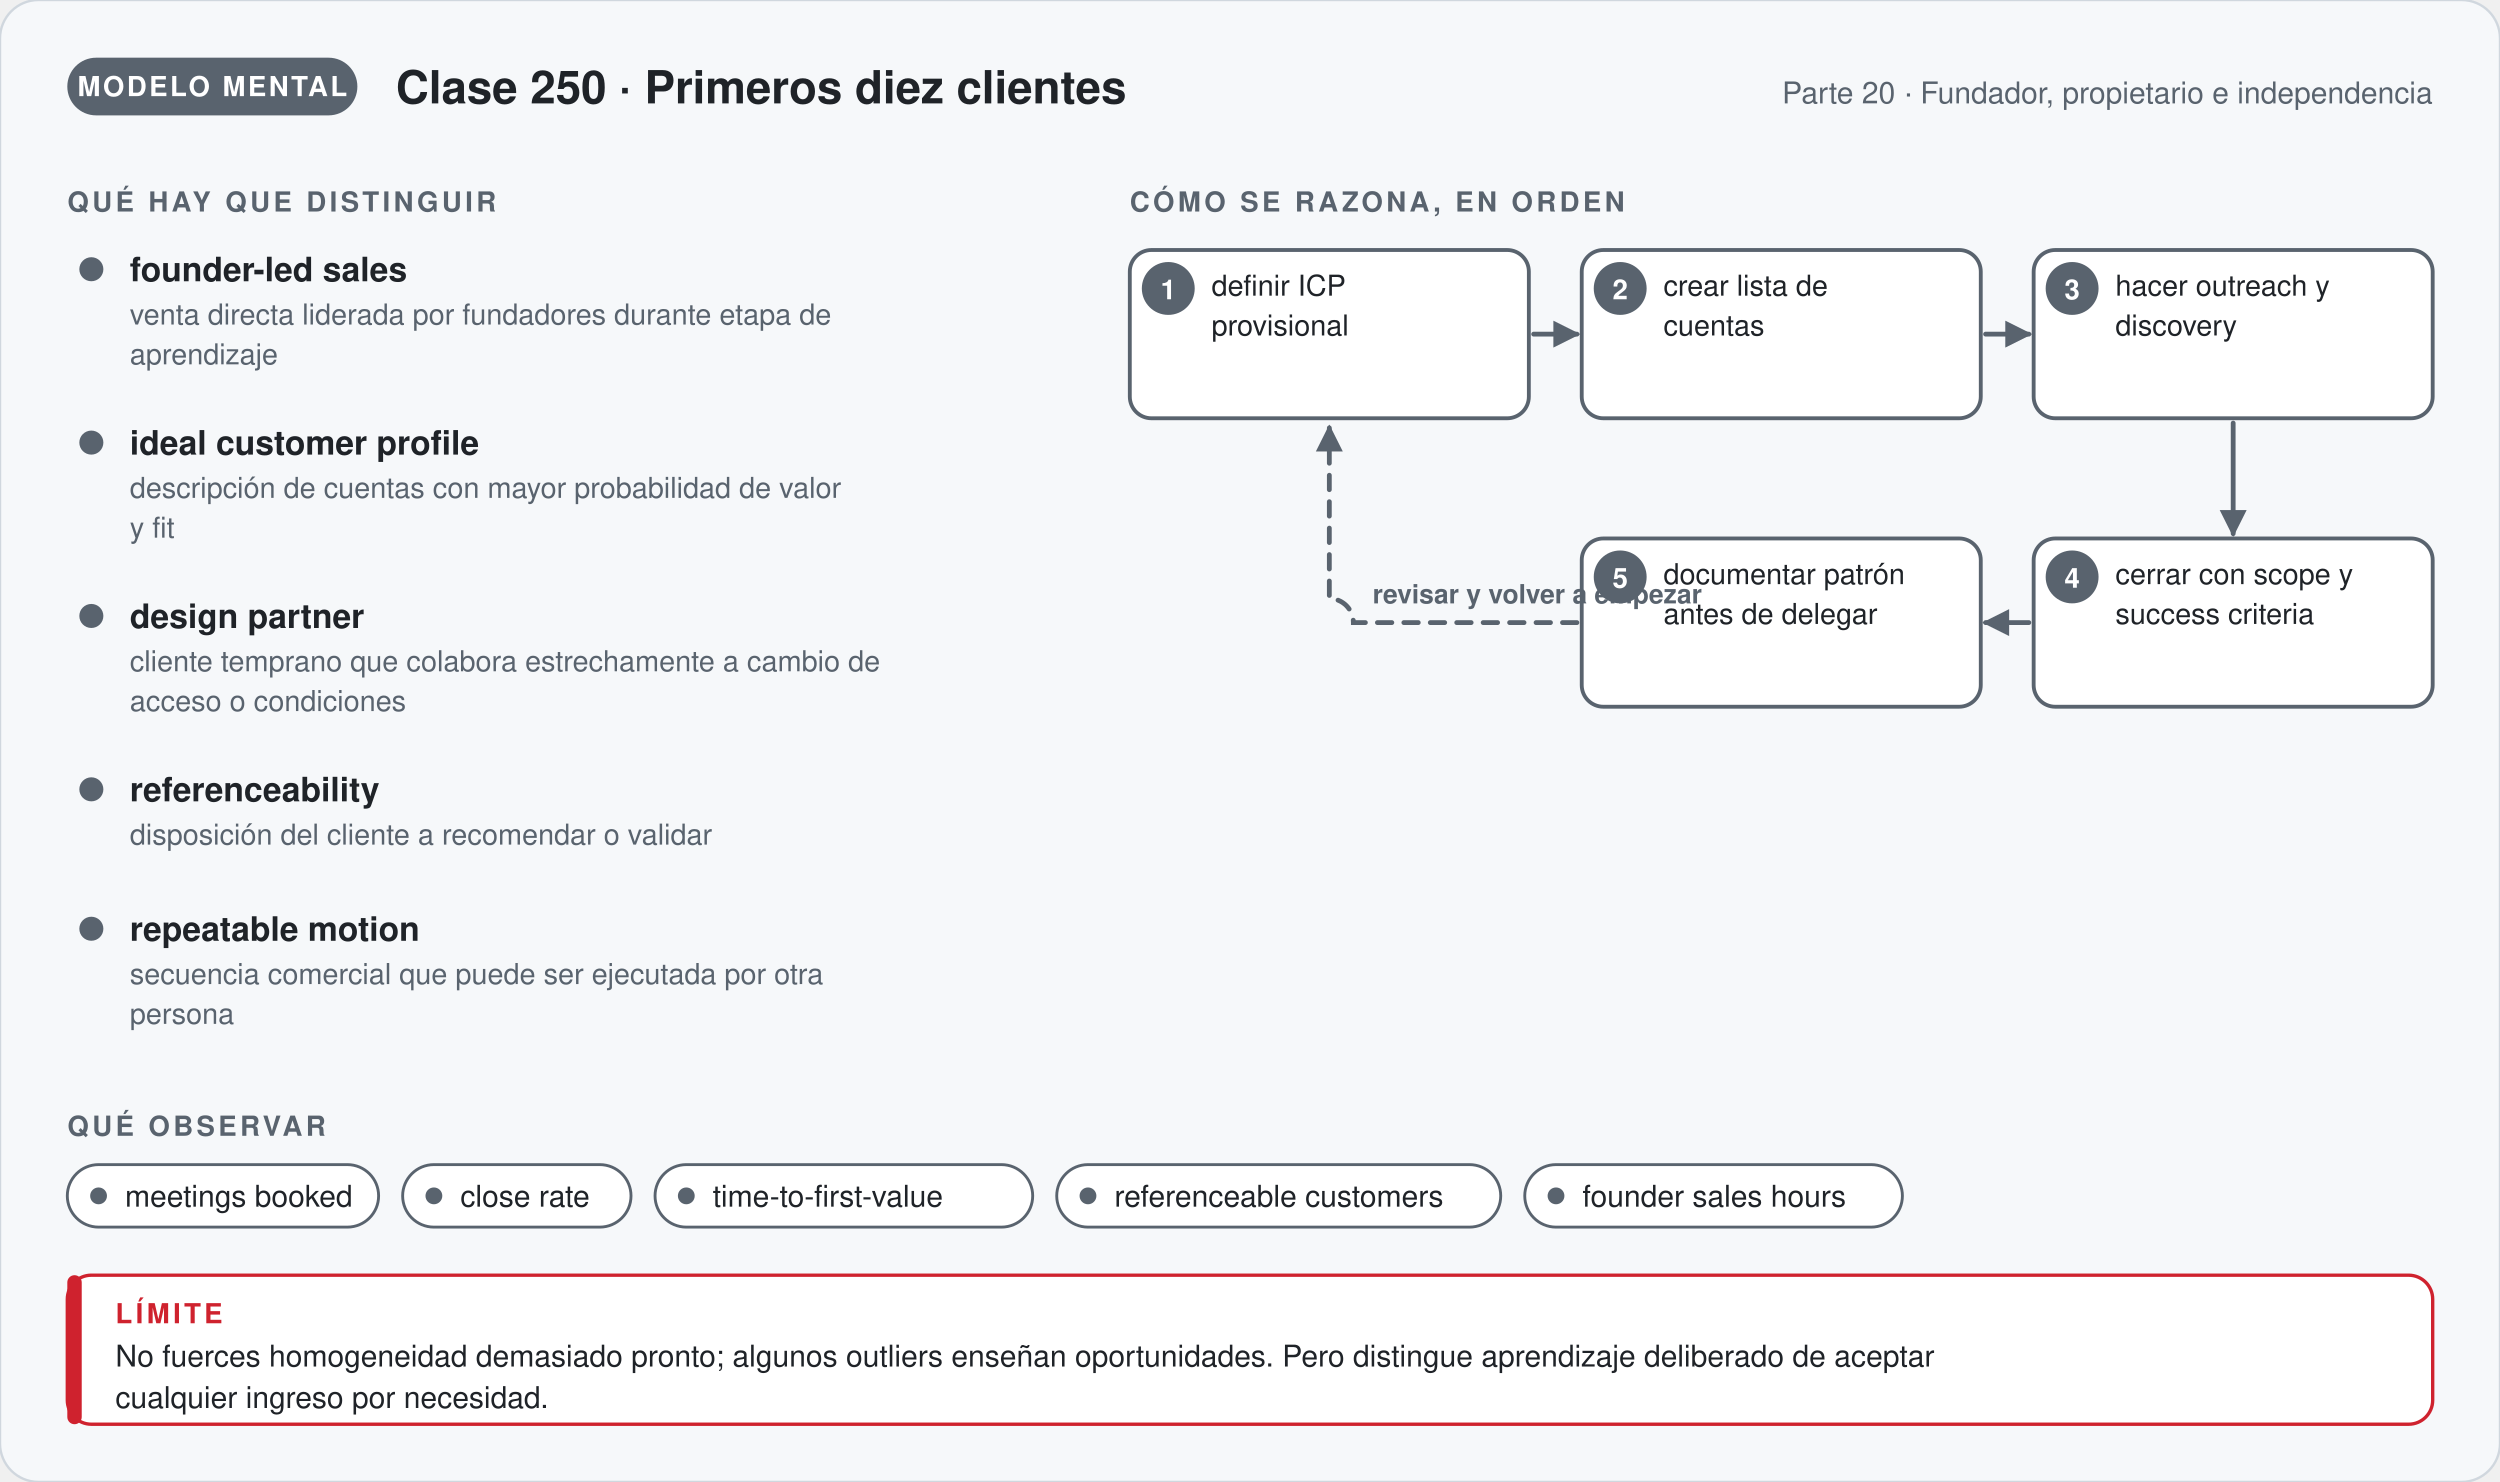
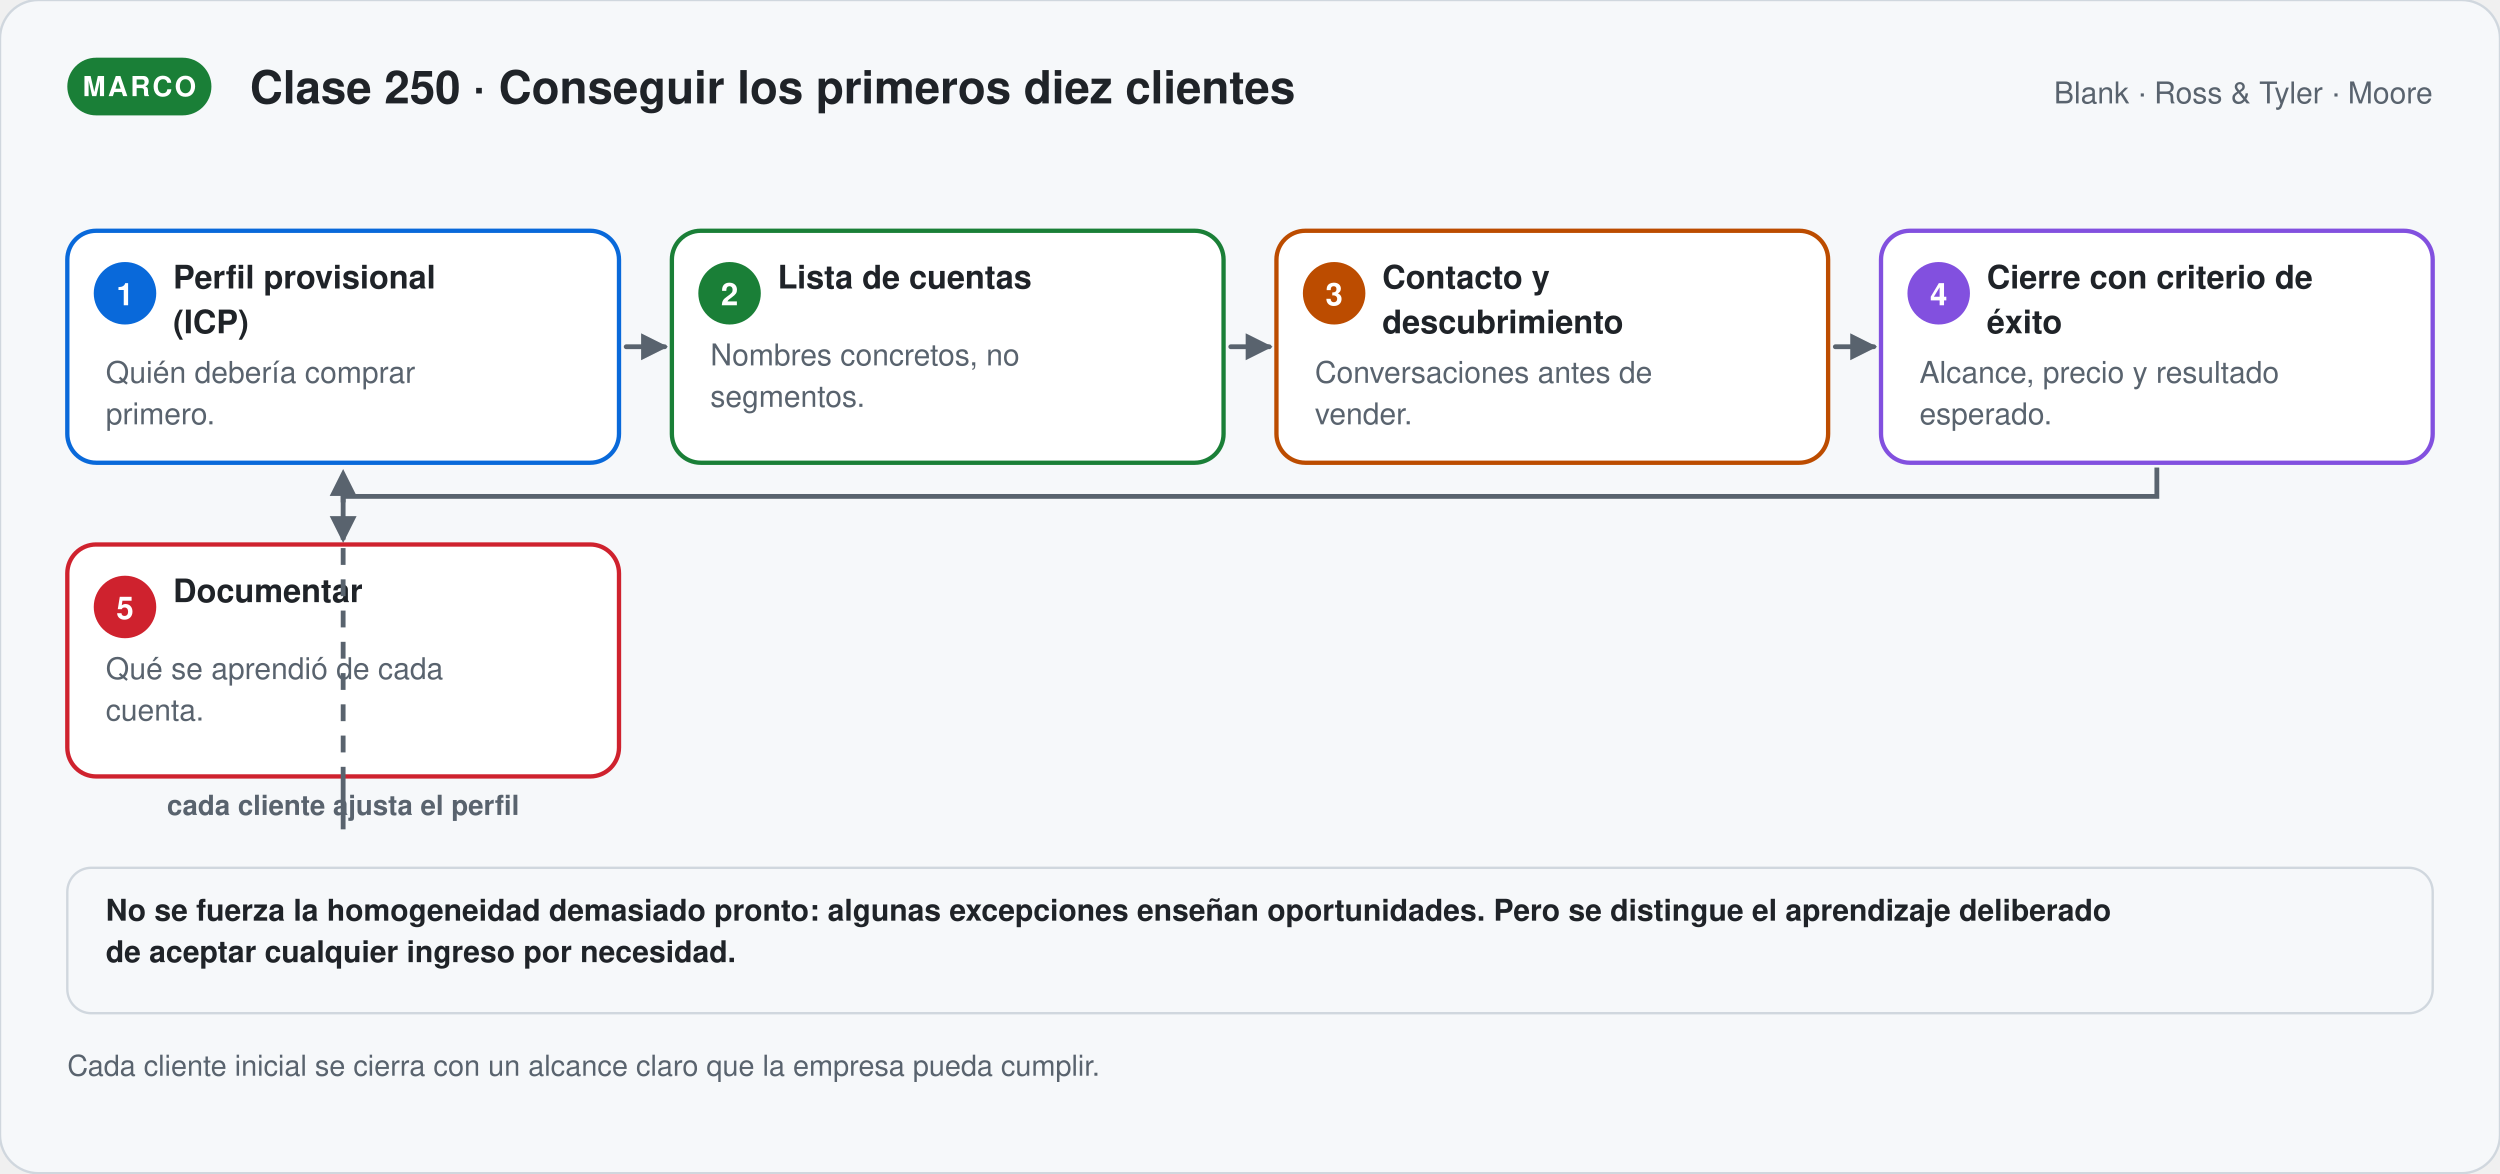
- <svg xmlns="http://www.w3.org/2000/svg" viewBox="0 0 1040 616.48" width="1040" role="img" aria-labelledby="t-g250 d-g250" font-family="'Segoe UI', 'Helvetica Neue', Helvetica, Arial, sans-serif">
+ <svg xmlns="http://www.w3.org/2000/svg" viewBox="0 0 1040 488.06" width="1040" role="img" aria-labelledby="t-s250 d-s250" font-family="'Segoe UI', 'Helvetica Neue', Helvetica, Arial, sans-serif">
  <defs>
-     <marker id="p-g250" viewBox="0 0 10 10" refX="8" refY="5" markerWidth="7" markerHeight="7" orient="auto">
+     <marker id="p-s250" viewBox="0 0 10 10" refX="8" refY="5" markerWidth="7" markerHeight="7" orient="auto">
      <path d="M1,1 L9,5 L1,9 Z" fill="#59636e" />
    </marker>
  </defs>
-   <rect width="1040" height="616.48" rx="16" fill="#f6f8fa" stroke="#d0d7de" />
-   <rect x="28" y="24" width="120.67" height="24" rx="12" fill="#59636e" />
-   <text x="88.335" y="40" font-size="11.5" font-weight="700" fill="#ffffff" text-anchor="middle" letter-spacing="1">MODELO MENTAL</text>
-   <text x="164.67" y="43" font-size="19" font-weight="700" fill="#1f2328" text-anchor="start">Clase 250 · Primeros diez clientes</text>
-   <text x="1012" y="43" font-size="12.5" font-weight="400" fill="#59636e" text-anchor="end">Parte 20 · Fundador, propietario e independencia</text>
-   <text x="28" y="88" font-size="11.5" font-weight="700" fill="#59636e" text-anchor="start" letter-spacing="1.4">QUÉ HAY QUE DISTINGUIR</text>
-   <circle cx="38" cy="112" r="5" fill="#59636e" />
-   <text x="54" y="117" font-size="14" font-weight="700" fill="#1f2328" text-anchor="start">founder-led sales</text>
-   <text x="54" y="135" font-size="12" font-weight="400" fill="#59636e" text-anchor="start">venta directa liderada por fundadores durante etapa de</text>
-   <text x="54" y="151.56" font-size="12" font-weight="400" fill="#59636e" text-anchor="start">aprendizaje</text>
-   <circle cx="38" cy="184.12" r="5" fill="#59636e" />
-   <text x="54" y="189.12" font-size="14" font-weight="700" fill="#1f2328" text-anchor="start">ideal customer profile</text>
-   <text x="54" y="207.12" font-size="12" font-weight="400" fill="#59636e" text-anchor="start">descripción de cuentas con mayor probabilidad de valor</text>
-   <text x="54" y="223.68" font-size="12" font-weight="400" fill="#59636e" text-anchor="start">y fit</text>
-   <circle cx="38" cy="256.24" r="5" fill="#59636e" />
-   <text x="54" y="261.24" font-size="14" font-weight="700" fill="#1f2328" text-anchor="start">design partner</text>
-   <text x="54" y="279.24" font-size="12" font-weight="400" fill="#59636e" text-anchor="start">cliente temprano que colabora estrechamente a cambio de</text>
-   <text x="54" y="295.8" font-size="12" font-weight="400" fill="#59636e" text-anchor="start">acceso o condiciones</text>
-   <circle cx="38" cy="328.36" r="5" fill="#59636e" />
-   <text x="54" y="333.36" font-size="14" font-weight="700" fill="#1f2328" text-anchor="start">referenceability</text>
-   <text x="54" y="351.36" font-size="12" font-weight="400" fill="#59636e" text-anchor="start">disposición del cliente a recomendar o validar</text>
-   <circle cx="38" cy="386.36" r="5" fill="#59636e" />
-   <text x="54" y="391.36" font-size="14" font-weight="700" fill="#1f2328" text-anchor="start">repeatable motion</text>
-   <text x="54" y="409.36" font-size="12" font-weight="400" fill="#59636e" text-anchor="start">secuencia comercial que puede ser ejecutada por otra</text>
-   <text x="54" y="425.92" font-size="12" font-weight="400" fill="#59636e" text-anchor="start">persona</text>
-   <text x="470" y="88" font-size="11.5" font-weight="700" fill="#59636e" text-anchor="start" letter-spacing="1.4">CÓMO SE RAZONA, EN ORDEN</text>
-   <rect x="470" y="104" width="166" height="70" rx="9" fill="#ffffff" stroke="#59636e" stroke-width="1.6" />
-   <circle cx="486.0" cy="120" r="11" fill="#59636e" />
-   <text x="486" y="124.5" font-size="11.5" font-weight="700" fill="#ffffff" text-anchor="middle">1</text>
-   <text x="504" y="123" font-size="12" font-weight="400" fill="#1f2328" text-anchor="start">definir ICP</text>
-   <text x="504" y="139.56" font-size="12" font-weight="400" fill="#1f2328" text-anchor="start">provisional</text>
-   <rect x="658" y="104" width="166" height="70" rx="9" fill="#ffffff" stroke="#59636e" stroke-width="1.6" />
-   <circle cx="674.0" cy="120" r="11" fill="#59636e" />
-   <text x="674" y="124.5" font-size="11.5" font-weight="700" fill="#ffffff" text-anchor="middle">2</text>
-   <text x="692" y="123" font-size="12" font-weight="400" fill="#1f2328" text-anchor="start">crear lista de</text>
-   <text x="692" y="139.56" font-size="12" font-weight="400" fill="#1f2328" text-anchor="start">cuentas</text>
-   <rect x="846" y="104" width="166" height="70" rx="9" fill="#ffffff" stroke="#59636e" stroke-width="1.6" />
-   <circle cx="862.0" cy="120" r="11" fill="#59636e" />
-   <text x="862" y="124.5" font-size="11.5" font-weight="700" fill="#ffffff" text-anchor="middle">3</text>
-   <text x="880" y="123" font-size="12" font-weight="400" fill="#1f2328" text-anchor="start">hacer outreach y</text>
-   <text x="880" y="139.56" font-size="12" font-weight="400" fill="#1f2328" text-anchor="start">discovery</text>
-   <rect x="846" y="224" width="166" height="70" rx="9" fill="#ffffff" stroke="#59636e" stroke-width="1.6" />
-   <circle cx="862.0" cy="240" r="11" fill="#59636e" />
-   <text x="862" y="244.5" font-size="11.5" font-weight="700" fill="#ffffff" text-anchor="middle">4</text>
-   <text x="880" y="243" font-size="12" font-weight="400" fill="#1f2328" text-anchor="start">cerrar con scope y</text>
-   <text x="880" y="259.56" font-size="12" font-weight="400" fill="#1f2328" text-anchor="start">success criteria</text>
-   <rect x="658" y="224" width="166" height="70" rx="9" fill="#ffffff" stroke="#59636e" stroke-width="1.6" />
-   <circle cx="674.0" cy="240" r="11" fill="#59636e" />
-   <text x="674" y="244.5" font-size="11.5" font-weight="700" fill="#ffffff" text-anchor="middle">5</text>
-   <text x="692" y="243" font-size="12" font-weight="400" fill="#1f2328" text-anchor="start">documentar patrón</text>
-   <text x="692" y="259.56" font-size="12" font-weight="400" fill="#1f2328" text-anchor="start">antes de delegar</text>
-   <path d="M638,139 L656,139" stroke="#59636e" stroke-width="2" fill="none" stroke-linecap="round" marker-end="url(#p-g250)" />
-   <path d="M826,139 L844,139" stroke="#59636e" stroke-width="2" fill="none" stroke-linecap="round" marker-end="url(#p-g250)" />
-   <path d="M929,176 L929,222" stroke="#59636e" stroke-width="2" fill="none" stroke-linecap="round" marker-end="url(#p-g250)" />
-   <path d="M844,259 L826,259" stroke="#59636e" stroke-width="2" fill="none" stroke-linecap="round" marker-end="url(#p-g250)" />
-   <path d="M656.0,259.0 H563.0 a10,10 0 0 0 -10,-10 V178" stroke="#59636e" stroke-width="2" fill="none" stroke-dasharray="6 5" stroke-linecap="round" marker-end="url(#p-g250)" />
-   <text x="571" y="251" font-size="11" font-weight="600" fill="#59636e" text-anchor="start">revisar y volver a empezar</text>
-   <text x="28" y="472.48" font-size="11.5" font-weight="700" fill="#59636e" text-anchor="start" letter-spacing="1.4">QUÉ OBSERVAR</text>
-   <rect x="28" y="484.48" width="129.5" height="26" rx="13" fill="#ffffff" stroke="#59636e" stroke-width="1.2" />
-   <circle cx="41" cy="497.48" r="3.5" fill="#59636e" />
-   <text x="52" y="501.98" font-size="12.5" font-weight="400" fill="#1f2328" text-anchor="start">meetings booked</text>
-   <rect x="167.5" y="484.48" width="95" height="26" rx="13" fill="#ffffff" stroke="#59636e" stroke-width="1.2" />
-   <circle cx="180.5" cy="497.48" r="3.5" fill="#59636e" />
-   <text x="191.5" y="501.98" font-size="12.5" font-weight="400" fill="#1f2328" text-anchor="start">close rate</text>
-   <rect x="272.5" y="484.48" width="157.1" height="26" rx="13" fill="#ffffff" stroke="#59636e" stroke-width="1.2" />
-   <circle cx="285.5" cy="497.48" r="3.5" fill="#59636e" />
-   <text x="296.5" y="501.98" font-size="12.5" font-weight="400" fill="#1f2328" text-anchor="start">time-to-first-value</text>
-   <rect x="439.6" y="484.48" width="184.7" height="26" rx="13" fill="#ffffff" stroke="#59636e" stroke-width="1.2" />
-   <circle cx="452.6" cy="497.48" r="3.5" fill="#59636e" />
-   <text x="463.6" y="501.98" font-size="12.5" font-weight="400" fill="#1f2328" text-anchor="start">referenceable customers</text>
-   <rect x="634.3" y="484.48" width="157.1" height="26" rx="13" fill="#ffffff" stroke="#59636e" stroke-width="1.2" />
-   <circle cx="647.3" cy="497.48" r="3.5" fill="#59636e" />
-   <text x="658.3" y="501.98" font-size="12.5" font-weight="400" fill="#1f2328" text-anchor="start">founder sales hours</text>
-   <rect x="28" y="530.48" width="984" height="62" rx="10" fill="#ffffff" stroke="#cf222e" stroke-width="1.4" />
-   <rect x="28" y="530.48" width="6" height="62" rx="3" fill="#cf222e" />
-   <text x="48" y="550.48" font-size="11.5" font-weight="700" fill="#cf222e" text-anchor="start" letter-spacing="1.4">LÍMITE</text>
-   <text x="48" y="568.48" font-size="12.5" font-weight="400" fill="#1f2328" text-anchor="start">No fuerces homogeneidad demasiado pronto; algunos outliers enseñan oportunidades. Pero distingue aprendizaje deliberado de aceptar</text>
-   <text x="48" y="585.73" font-size="12.5" font-weight="400" fill="#1f2328" text-anchor="start">cualquier ingreso por necesidad.</text>
+   <rect width="1040" height="488.06" rx="16" fill="#f6f8fa" stroke="#d0d7de" />
+   <rect x="28" y="24" width="59.95" height="24" rx="12" fill="#1a7f37" />
+   <text x="57.975" y="40" font-size="11.5" font-weight="700" fill="#ffffff" text-anchor="middle" letter-spacing="1">MARCO</text>
+   <text x="103.95" y="43" font-size="19" font-weight="700" fill="#1f2328" text-anchor="start">Clase 250 · Conseguir los primeros diez clientes</text>
+   <text x="1012" y="43" font-size="12.5" font-weight="400" fill="#59636e" text-anchor="end">Blank · Ross &amp; Tyler · Moore</text>
+   <rect x="28" y="96" width="229.5" height="96.5" rx="12" fill="#ffffff" stroke="#0969da" stroke-width="1.8" />
+   <circle cx="52.0" cy="122.0" r="13" fill="#0969da" />
+   <text x="52" y="127" font-size="13" font-weight="700" fill="#ffffff" text-anchor="middle">1</text>
+   <text x="72" y="120" font-size="13.5" font-weight="700" fill="#1f2328" text-anchor="start">Perfil provisional</text>
+   <text x="72" y="138.63" font-size="13.5" font-weight="700" fill="#1f2328" text-anchor="start">(ICP)</text>
+   <text x="44" y="159.26" font-size="12.5" font-weight="400" fill="#59636e" text-anchor="start">Quién debería comprar</text>
+   <text x="44" y="176.51" font-size="12.5" font-weight="400" fill="#59636e" text-anchor="start">primero.</text>
+   <path d="M260.5,144.25 L276.5,144.25" stroke="#59636e" stroke-width="2" fill="none" stroke-linecap="round" marker-end="url(#p-s250)" />
+   <rect x="279.5" y="96" width="229.5" height="96.5" rx="12" fill="#ffffff" stroke="#1a7f37" stroke-width="1.8" />
+   <circle cx="303.5" cy="122.0" r="13" fill="#1a7f37" />
+   <text x="303.5" y="127" font-size="13" font-weight="700" fill="#ffffff" text-anchor="middle">2</text>
+   <text x="323.5" y="120" font-size="13.5" font-weight="700" fill="#1f2328" text-anchor="start">Lista de cuentas</text>
+   <text x="295.5" y="152" font-size="12.5" font-weight="400" fill="#59636e" text-anchor="start">Nombres concretos, no</text>
+   <text x="295.5" y="169.25" font-size="12.5" font-weight="400" fill="#59636e" text-anchor="start">segmentos.</text>
+   <path d="M512,144.25 L528,144.25" stroke="#59636e" stroke-width="2" fill="none" stroke-linecap="round" marker-end="url(#p-s250)" />
+   <rect x="531" y="96" width="229.5" height="96.5" rx="12" fill="#ffffff" stroke="#bc4c00" stroke-width="1.8" />
+   <circle cx="555.0" cy="122.0" r="13" fill="#bc4c00" />
+   <text x="555" y="127" font-size="13" font-weight="700" fill="#ffffff" text-anchor="middle">3</text>
+   <text x="575" y="120" font-size="13.5" font-weight="700" fill="#1f2328" text-anchor="start">Contacto y</text>
+   <text x="575" y="138.63" font-size="13.5" font-weight="700" fill="#1f2328" text-anchor="start">descubrimiento</text>
+   <text x="547" y="159.26" font-size="12.5" font-weight="400" fill="#59636e" text-anchor="start">Conversaciones antes de</text>
+   <text x="547" y="176.51" font-size="12.5" font-weight="400" fill="#59636e" text-anchor="start">vender.</text>
+   <path d="M763.5,144.25 L779.5,144.25" stroke="#59636e" stroke-width="2" fill="none" stroke-linecap="round" marker-end="url(#p-s250)" />
+   <rect x="782.5" y="96" width="229.5" height="96.5" rx="12" fill="#ffffff" stroke="#8250df" stroke-width="1.8" />
+   <circle cx="806.5" cy="122.0" r="13" fill="#8250df" />
+   <text x="806.5" y="127" font-size="13" font-weight="700" fill="#ffffff" text-anchor="middle">4</text>
+   <text x="826.5" y="120" font-size="13.5" font-weight="700" fill="#1f2328" text-anchor="start">Cierre con criterio de</text>
+   <text x="826.5" y="138.63" font-size="13.5" font-weight="700" fill="#1f2328" text-anchor="start">éxito</text>
+   <text x="798.5" y="159.26" font-size="12.5" font-weight="400" fill="#59636e" text-anchor="start">Alcance, precio y resultado</text>
+   <text x="798.5" y="176.51" font-size="12.5" font-weight="400" fill="#59636e" text-anchor="start">esperado.</text>
+   <path d="M897.25,194.5 V206.5 H142.75 V224.5" stroke="#59636e" stroke-width="2" fill="none" marker-end="url(#p-s250)" />
+   <rect x="28" y="226.5" width="229.5" height="96.5" rx="12" fill="#ffffff" stroke="#cf222e" stroke-width="1.8" />
+   <circle cx="52.0" cy="252.5" r="13" fill="#cf222e" />
+   <text x="52" y="257.5" font-size="13" font-weight="700" fill="#ffffff" text-anchor="middle">5</text>
+   <text x="72" y="250.5" font-size="13.5" font-weight="700" fill="#1f2328" text-anchor="start">Documentar</text>
+   <text x="44" y="282.5" font-size="12.5" font-weight="400" fill="#59636e" text-anchor="start">Qué se aprendió de cada</text>
+   <text x="44" y="299.75" font-size="12.5" font-weight="400" fill="#59636e" text-anchor="start">cuenta.</text>
+   <path d="M142.75,325.0 V345.0 H142.75 V196.5" stroke="#59636e" stroke-width="2" fill="none" stroke-dasharray="7 6" marker-end="url(#p-s250)" />
+   <text x="142.75" y="339" font-size="11.5" font-weight="600" fill="#59636e" text-anchor="middle">cada cliente ajusta el perfil</text>
+   <rect x="28" y="361" width="984" height="60.5" rx="10" fill="#f6f8fa" stroke="#d0d7de" stroke-width="1" />
+   <text x="44" y="383" font-size="12.5" font-weight="600" fill="#1f2328" text-anchor="start">No se fuerza la homogeneidad demasiado pronto: algunas excepciones enseñan oportunidades. Pero se distingue el aprendizaje deliberado</text>
+   <text x="44" y="400.25" font-size="12.5" font-weight="600" fill="#1f2328" text-anchor="start">de aceptar cualquier ingreso por necesidad.</text>
+   <text x="28" y="447.5" font-size="12" font-weight="400" fill="#59636e" text-anchor="start">Cada cliente inicial se cierra con un alcance claro que la empresa pueda cumplir.</text>
</svg>
